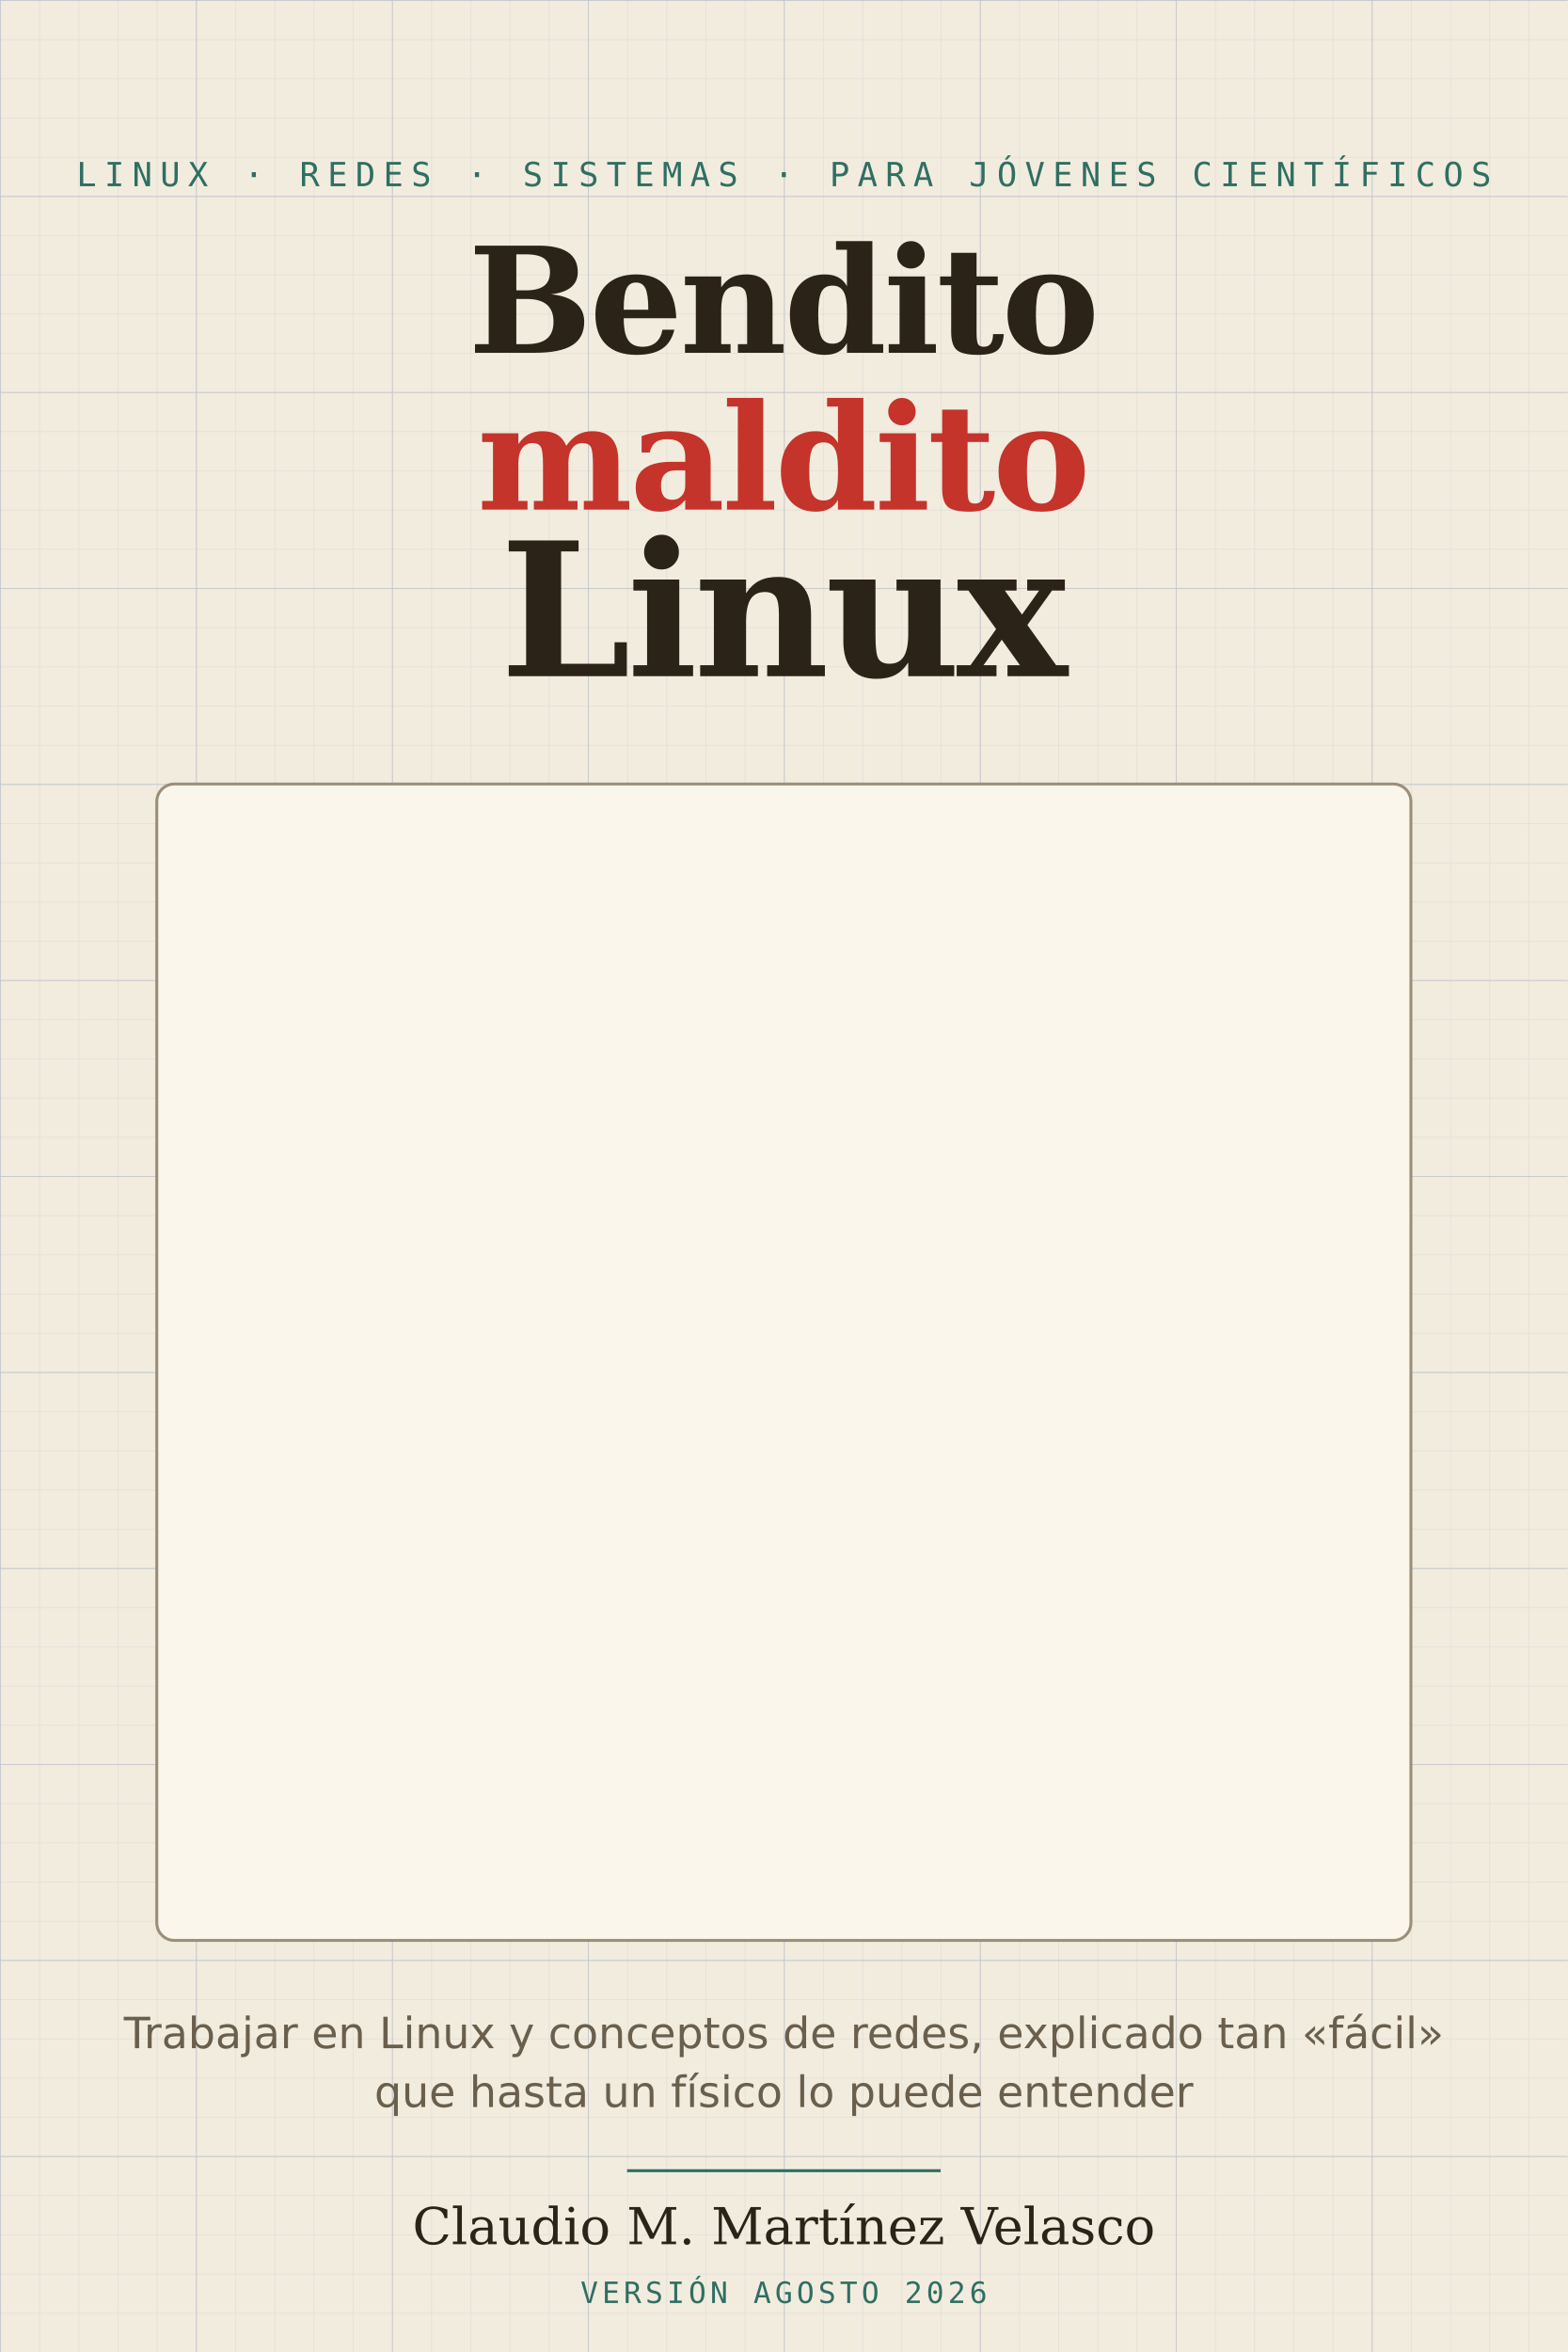
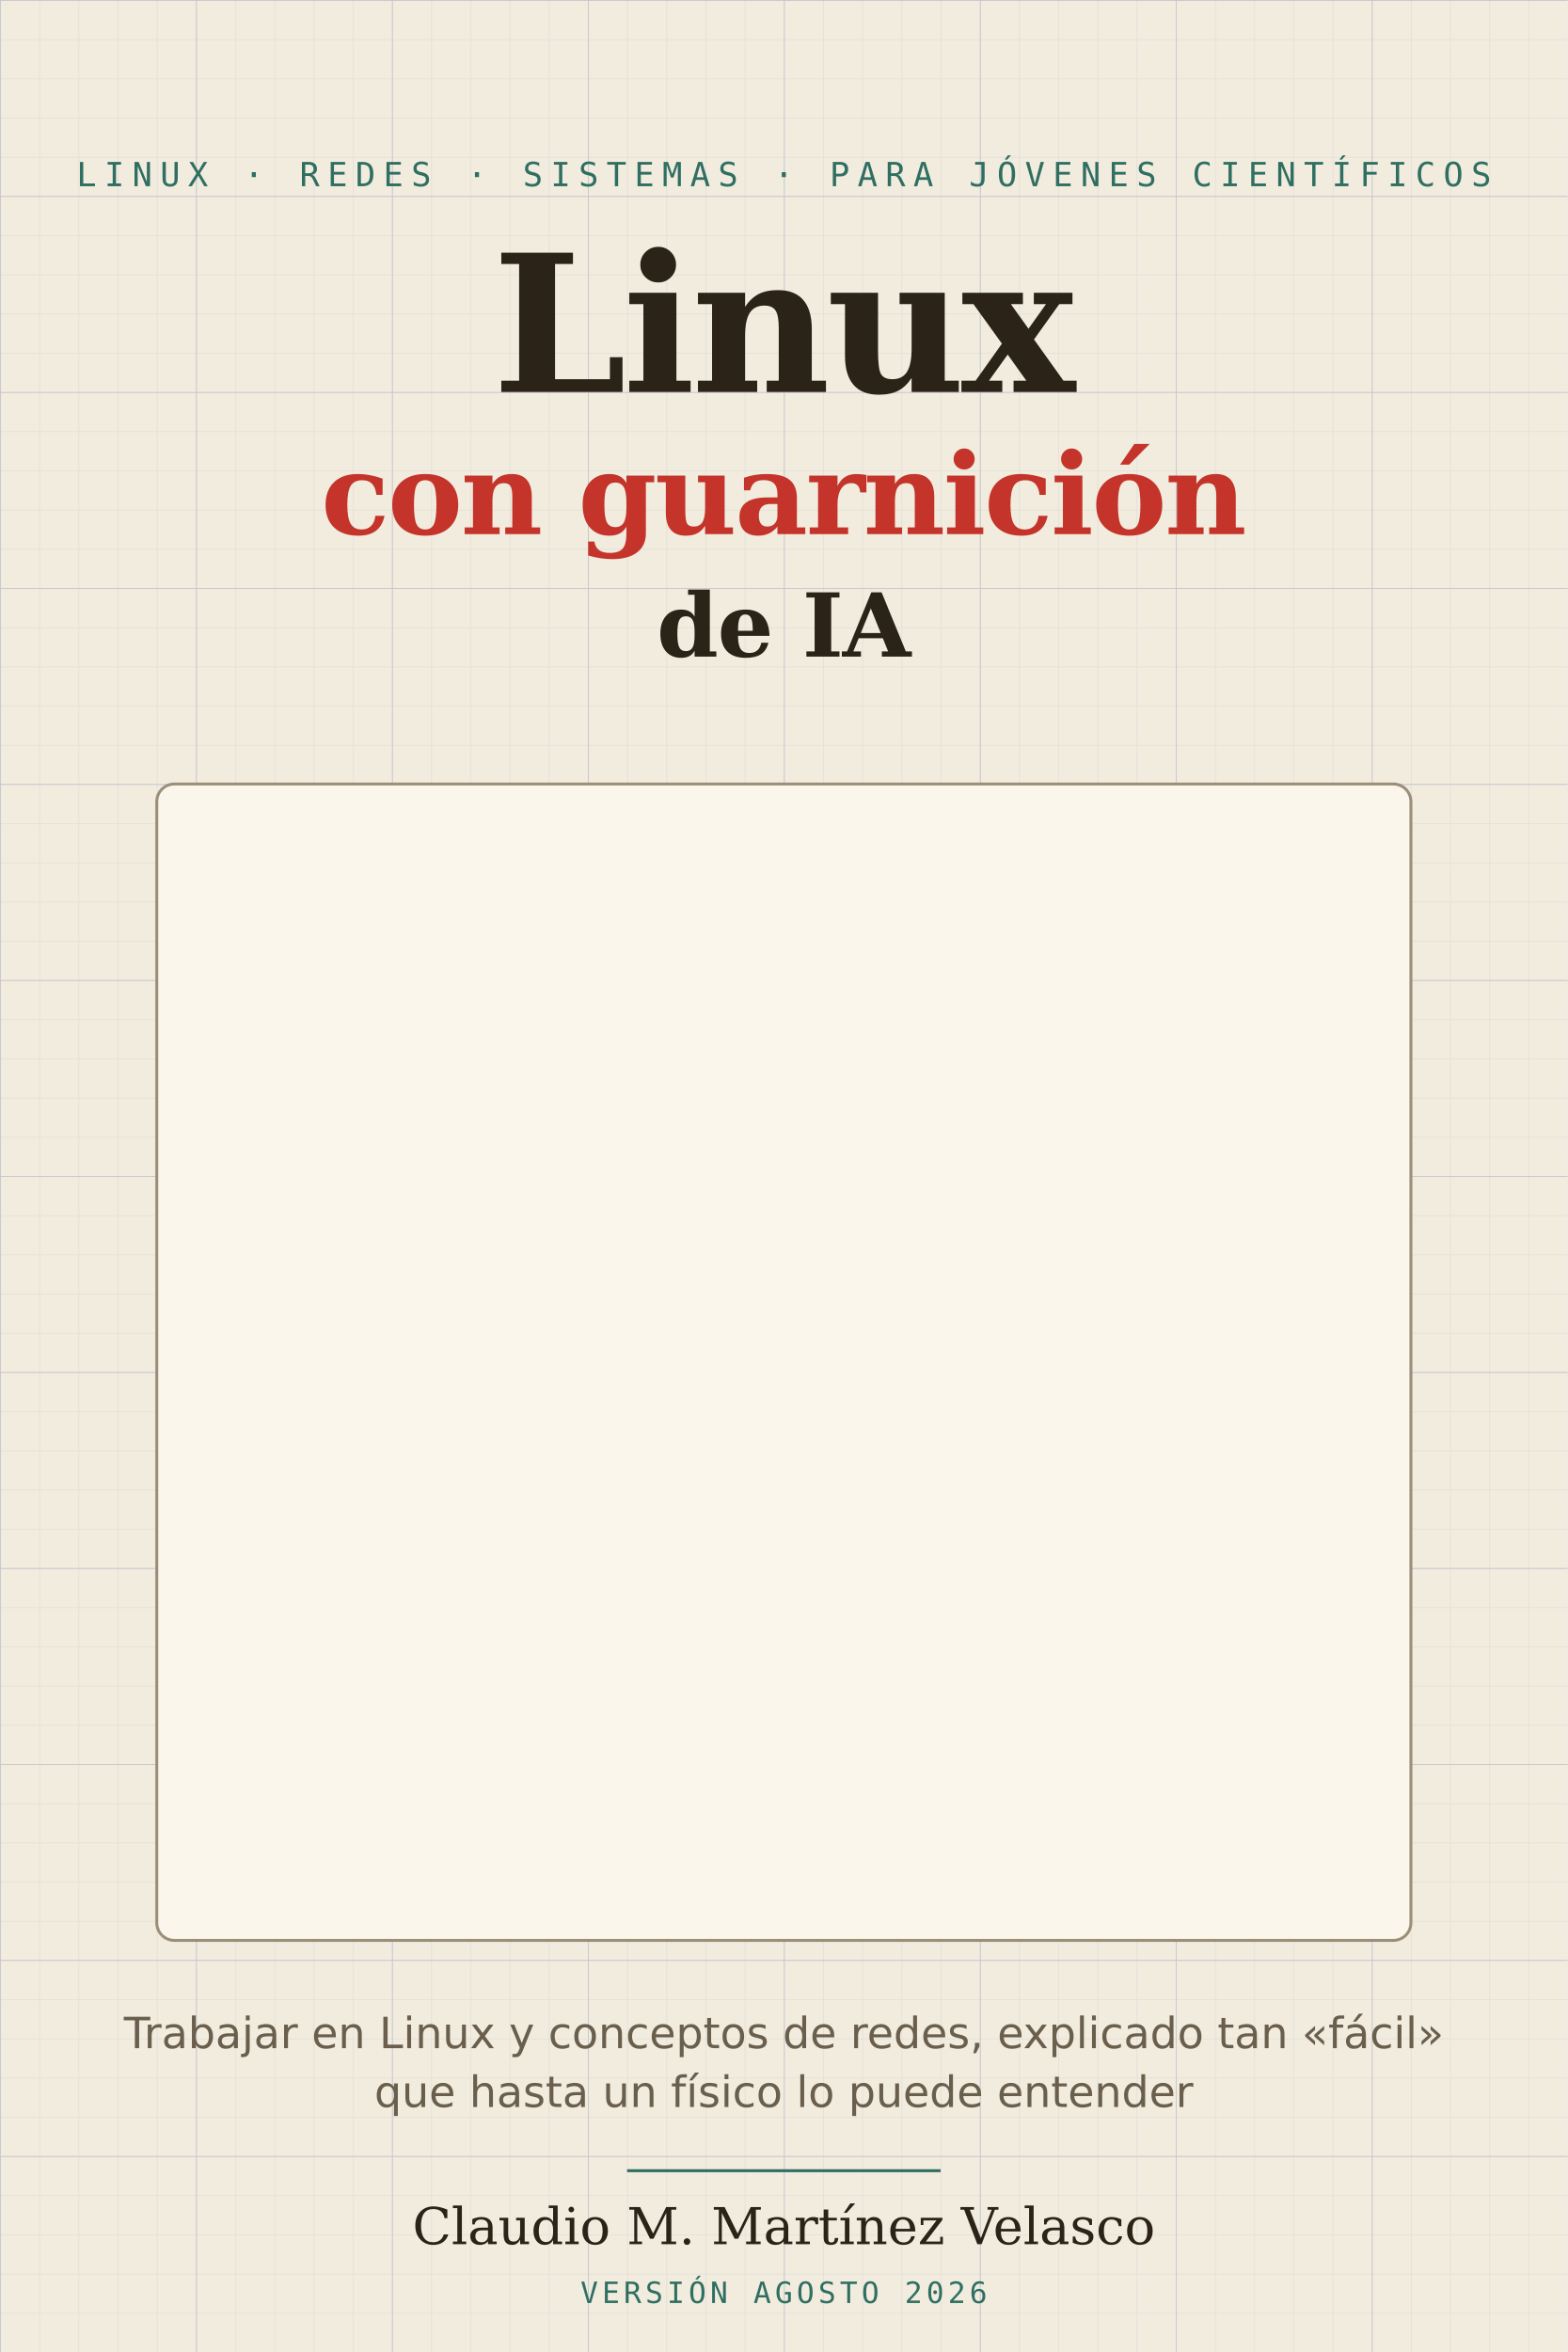
<svg xmlns="http://www.w3.org/2000/svg" viewBox="0 0 1600 2400" width="1600" height="2400">
  <defs>
    <pattern id="gridmin" width="40" height="40" patternUnits="userSpaceOnUse">
      <path d="M40 0 H0 V40" fill="none" stroke="rgba(80,105,160,0.10)" stroke-width="1.5" />
    </pattern>
    <pattern id="gridmaj" width="200" height="200" patternUnits="userSpaceOnUse">
      <path d="M200 0 H0 V200" fill="none" stroke="rgba(80,105,160,0.20)" stroke-width="2" />
    </pattern>
  </defs>
  <rect width="1600" height="2400" fill="#F2ECDF" />
  <rect width="1600" height="2400" fill="url(#gridmin)" />
  <rect width="1600" height="2400" fill="url(#gridmaj)" />
  <text x="800" y="190" font-family="IBM Plex Mono, DejaVu Sans Mono, monospace" font-size="34" letter-spacing="8" fill="#2F6F62" text-anchor="middle">LINUX · REDES · SISTEMAS · PARA JÓVENES CIENTÍFICOS</text>
-   <text x="800" y="360" font-family="IBM Plex Serif, DejaVu Serif, Georgia, serif" font-size="150" font-weight="700" fill="#2B2318" text-anchor="middle" letter-spacing="-3">Bendito</text>
-   <text x="800" y="520" font-family="IBM Plex Serif, DejaVu Serif, Georgia, serif" font-size="150" font-weight="700" fill="#C4342A" text-anchor="middle" letter-spacing="-3">maldito</text>
-   <text x="800" y="690" font-family="IBM Plex Serif, DejaVu Serif, Georgia, serif" font-size="190" font-weight="700" fill="#2B2318" text-anchor="middle" letter-spacing="-4">Linux</text>
+   <text x="800" y="400" font-family="IBM Plex Serif, DejaVu Serif, Georgia, serif" font-size="195" font-weight="700" fill="#2B2318" text-anchor="middle" letter-spacing="-4">Linux</text>
+   <text x="800" y="545" font-family="IBM Plex Serif, DejaVu Serif, Georgia, serif" font-size="115" font-weight="700" fill="#C4342A" text-anchor="middle" letter-spacing="-2">con guarnición</text>
+   <text x="800" y="670" font-family="IBM Plex Serif, DejaVu Serif, Georgia, serif" font-size="90" font-weight="700" fill="#2B2318" text-anchor="middle" letter-spacing="-1">de IA</text>
  <rect x="160" y="800" width="1280" height="1180" rx="18" fill="#FAF6EB" stroke="#9C8F79" stroke-width="3" />
  <text x="800" y="2090" font-family="IBM Plex Sans, DejaVu Sans, sans-serif" font-size="44" fill="#6A5F4D" text-anchor="middle">Trabajar en Linux y conceptos de redes, explicado tan «fácil»</text>
  <text x="800" y="2150" font-family="IBM Plex Sans, DejaVu Sans, sans-serif" font-size="44" fill="#6A5F4D" text-anchor="middle">que hasta un físico lo puede entender</text>
  <line x1="640" y1="2215" x2="960" y2="2215" stroke="#2F6F62" stroke-width="3" />
  <text x="800" y="2290" font-family="IBM Plex Serif, DejaVu Serif, Georgia, serif" font-size="52" fill="#2B2318" text-anchor="middle">Claudio M. Martínez Velasco</text>
  <text x="800" y="2350" font-family="IBM Plex Mono, DejaVu Sans Mono, monospace" font-size="30" letter-spacing="4" fill="#2F6F62" text-anchor="middle">VERSIÓN AGOSTO 2026</text>
</svg>
